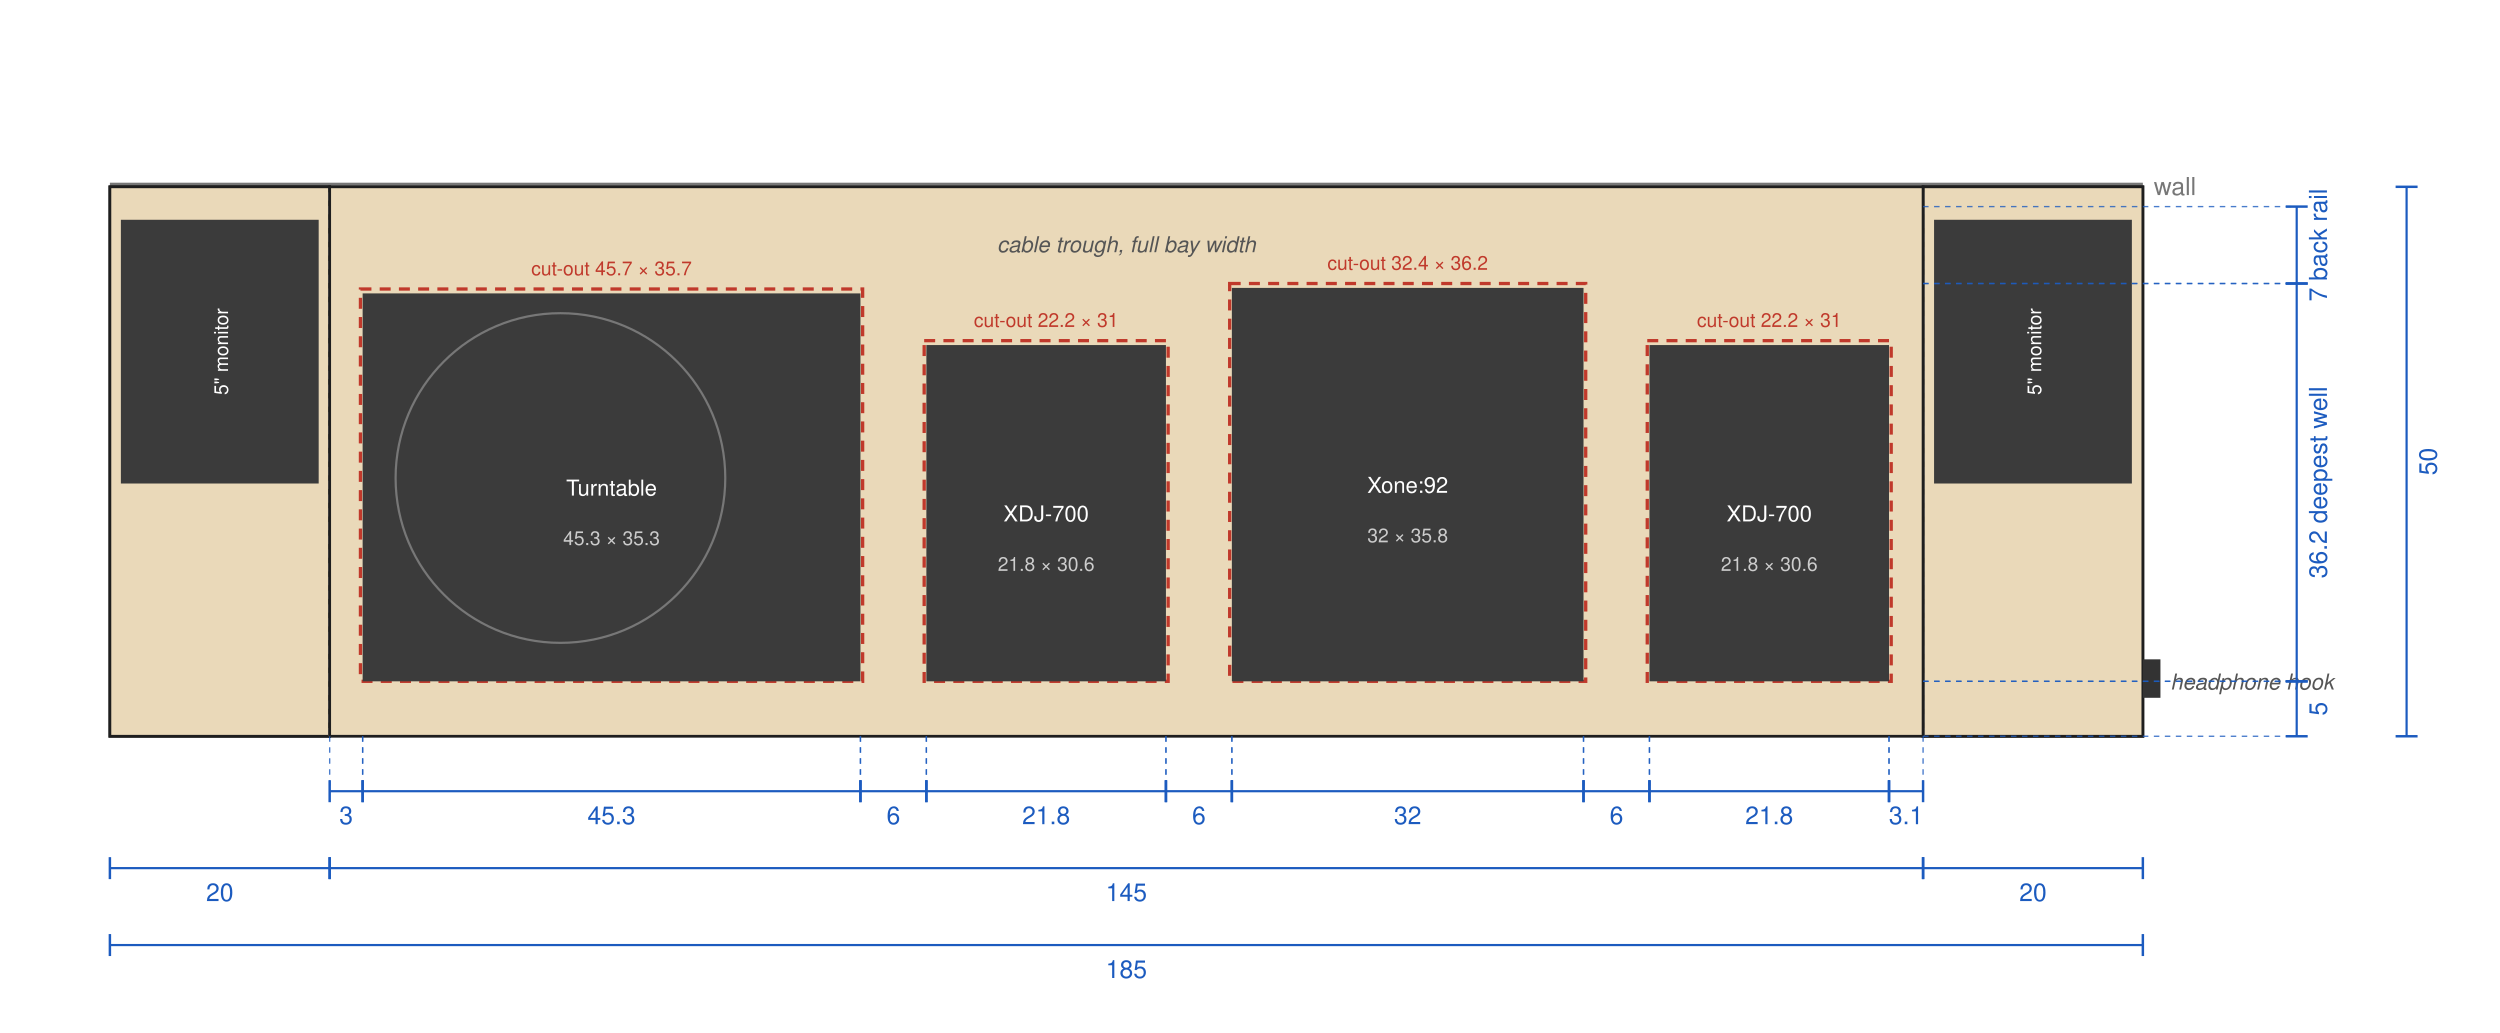
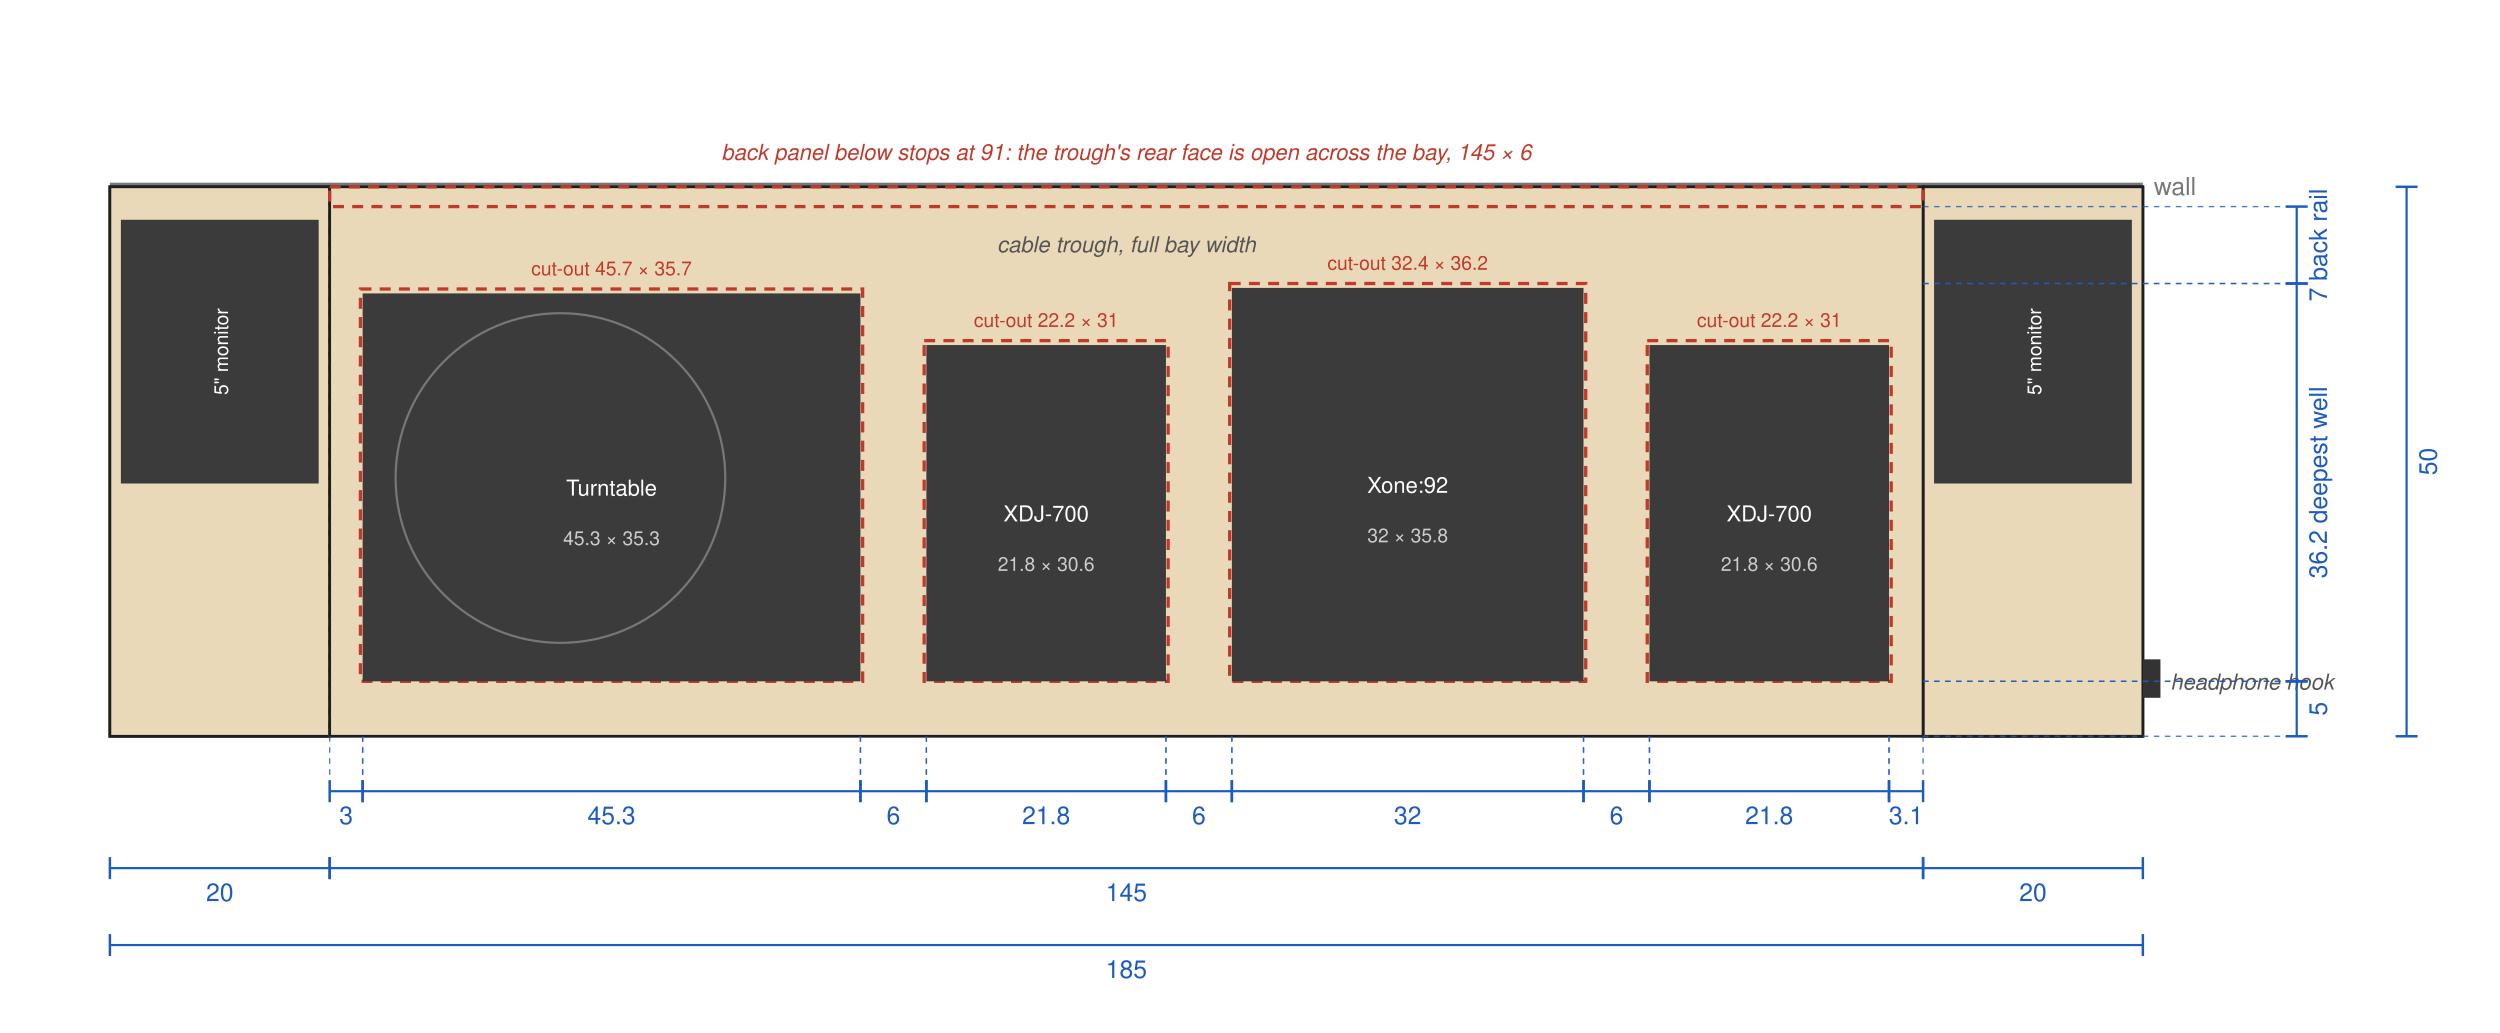
<svg xmlns="http://www.w3.org/2000/svg" viewBox="0 0 910 376" width="910" height="376" font-family="Helvetica Neue, Helvetica, Arial, sans-serif">
  <rect width="910" height="376" fill="white" />
  <line x1="40.0" y1="68.0" x2="780.0" y2="68.0" stroke="#777" stroke-width="3" opacity="1.0" />
  <text x="784.0" y="71.0" font-size="9" text-anchor="start" fill="#777" font-weight="normal">wall</text>
  <rect x="40.0" y="68.0" width="80.0" height="200.0" fill="#D6BE94" stroke="#1E1E1E" stroke-width="1.0" opacity="1.0" />
  <rect x="40.0" y="68.0" width="80.0" height="200.0" fill="#EAD9B9" stroke="#1E1E1E" stroke-width="1.0" opacity="1.0" />
  <line x1="120.0" y1="268.0" x2="120.0" y2="68.0" stroke="#9A9A9A" stroke-width="1.0" stroke-dasharray="3,2" opacity="1.0" />
  <rect x="44.0" y="80.0" width="72.0" height="96.0" fill="#3B3B3B" stroke="none" stroke-width="1.0" opacity="1.0" />
  <text x="83.0" y="128.0" font-size="7" text-anchor="middle" fill="white" font-weight="normal" transform="rotate(-90 83.0 128.0)">5" monitor</text>
  <rect x="700.0" y="68.0" width="80.0" height="200.0" fill="#D6BE94" stroke="#1E1E1E" stroke-width="1.0" opacity="1.0" />
  <rect x="700.0" y="68.0" width="80.0" height="200.0" fill="#EAD9B9" stroke="#1E1E1E" stroke-width="1.0" opacity="1.0" />
  <line x1="700.0" y1="268.0" x2="700.0" y2="68.0" stroke="#9A9A9A" stroke-width="1.0" stroke-dasharray="3,2" opacity="1.0" />
  <rect x="704.0" y="80.0" width="72.0" height="96.0" fill="#3B3B3B" stroke="none" stroke-width="1.0" opacity="1.0" />
  <text x="743.0" y="128.0" font-size="7" text-anchor="middle" fill="white" font-weight="normal" transform="rotate(-90 743.0 128.0)">5" monitor</text>
  <rect x="120.0" y="68.0" width="580.0" height="200.0" fill="#EAD9B9" stroke="#1E1E1E" stroke-width="1.0" opacity="1.0" />
  <rect x="131.2" y="105.2" width="182.8" height="142.8" fill="none" stroke="#C0392B" stroke-width="1.2" stroke-dasharray="4,3" opacity="1.0" />
  <text x="222.6" y="100.2" font-size="7" text-anchor="middle" fill="#C0392B" font-weight="normal">cut-out 45.7 × 35.7</text>
  <rect x="336.4" y="124.0" width="88.8" height="124.0" fill="none" stroke="#C0392B" stroke-width="1.2" stroke-dasharray="4,3" opacity="1.0" />
  <text x="380.8" y="119.0" font-size="7" text-anchor="middle" fill="#C0392B" font-weight="normal">cut-out 22.2 × 31</text>
  <rect x="447.6" y="103.2" width="129.6" height="144.8" fill="none" stroke="#C0392B" stroke-width="1.2" stroke-dasharray="4,3" opacity="1.0" />
  <text x="512.4" y="98.2" font-size="7" text-anchor="middle" fill="#C0392B" font-weight="normal">cut-out 32.4 × 36.2</text>
  <rect x="599.6" y="124.0" width="88.8" height="124.0" fill="none" stroke="#C0392B" stroke-width="1.2" stroke-dasharray="4,3" opacity="1.0" />
  <text x="644.0" y="119.0" font-size="7" text-anchor="middle" fill="#C0392B" font-weight="normal">cut-out 22.2 × 31</text>
  <text x="410.0" y="91.8" font-size="8" text-anchor="middle" fill="#555" font-weight="normal" font-style="italic">cable trough, full bay width</text>
+   <rect x="120.0" y="68.0" width="580.0" height="7.2" fill="none" stroke="#C0392B" stroke-width="1.2" stroke-dasharray="4,3" opacity="1.0" />
+   <text x="410.0" y="58.2" font-size="8" text-anchor="middle" fill="#C0392B" font-weight="normal" font-style="italic">back panel below stops at 91: the trough's rear face is open across the bay, 145 × 6</text>
  <rect x="132.0" y="106.8" width="181.2" height="141.2" fill="#3B3B3B" stroke="none" stroke-width="1.0" opacity="1.0" />
  <text x="222.6" y="180.4" font-size="8" text-anchor="middle" fill="white" font-weight="normal">Turntable</text>
  <text x="222.6" y="198.4" font-size="7" text-anchor="middle" fill="#ccc" font-weight="normal">45.3 × 35.3</text>
  <rect x="337.2" y="125.6" width="87.2" height="122.4" fill="#3B3B3B" stroke="none" stroke-width="1.0" opacity="1.0" />
  <text x="380.8" y="189.8" font-size="8" text-anchor="middle" fill="white" font-weight="normal">XDJ-700</text>
  <text x="380.8" y="207.8" font-size="7" text-anchor="middle" fill="#ccc" font-weight="normal">21.8 × 30.6</text>
  <rect x="448.4" y="104.8" width="128.0" height="143.2" fill="#3B3B3B" stroke="none" stroke-width="1.0" opacity="1.0" />
  <text x="512.4" y="179.4" font-size="8" text-anchor="middle" fill="white" font-weight="normal">Xone:92</text>
  <text x="512.4" y="197.4" font-size="7" text-anchor="middle" fill="#ccc" font-weight="normal">32 × 35.8</text>
  <rect x="600.4" y="125.6" width="87.2" height="122.4" fill="#3B3B3B" stroke="none" stroke-width="1.0" opacity="1.0" />
  <text x="644.0" y="189.8" font-size="8" text-anchor="middle" fill="white" font-weight="normal">XDJ-700</text>
  <text x="644.0" y="207.8" font-size="7" text-anchor="middle" fill="#ccc" font-weight="normal">21.8 × 30.6</text>
  <circle cx="204.0" cy="174.0" r="60.0" fill="none" stroke="#777" stroke-width="0.8" />
  <rect x="780.0" y="240.0" width="6.4" height="14.0" fill="#333" stroke="none" stroke-width="1.0" opacity="1.0" />
  <text x="790.0" y="251.0" font-size="8" text-anchor="start" fill="#555" font-weight="normal" font-style="italic">headphone hook</text>
  <line x1="120.0" y1="268.0" x2="120.0" y2="288.0" stroke="#1C5BBF" stroke-width="0.5" stroke-dasharray="2,2" opacity="0.8" />
  <line x1="132.0" y1="268.0" x2="132.0" y2="288.0" stroke="#1C5BBF" stroke-width="0.5" stroke-dasharray="2,2" opacity="0.8" />
  <line x1="120.0" y1="288.0" x2="132.0" y2="288.0" stroke="#1C5BBF" stroke-width="0.8" opacity="1.0" />
  <line x1="120.0" y1="284.0" x2="120.0" y2="292.0" stroke="#1C5BBF" stroke-width="0.9" />
  <line x1="132.0" y1="284.0" x2="132.0" y2="292.0" stroke="#1C5BBF" stroke-width="0.9" />
  <text x="126.0" y="300.0" font-size="9" text-anchor="middle" fill="#1C5BBF" font-weight="normal">3</text>
  <line x1="132.0" y1="268.0" x2="132.0" y2="288.0" stroke="#1C5BBF" stroke-width="0.5" stroke-dasharray="2,2" opacity="0.8" />
  <line x1="313.2" y1="268.0" x2="313.2" y2="288.0" stroke="#1C5BBF" stroke-width="0.5" stroke-dasharray="2,2" opacity="0.8" />
  <line x1="132.0" y1="288.0" x2="313.2" y2="288.0" stroke="#1C5BBF" stroke-width="0.8" opacity="1.0" />
  <line x1="132.0" y1="284.0" x2="132.0" y2="292.0" stroke="#1C5BBF" stroke-width="0.9" />
  <line x1="313.2" y1="284.0" x2="313.2" y2="292.0" stroke="#1C5BBF" stroke-width="0.9" />
  <text x="222.6" y="300.0" font-size="9" text-anchor="middle" fill="#1C5BBF" font-weight="normal">45.3</text>
  <line x1="313.2" y1="268.0" x2="313.2" y2="288.0" stroke="#1C5BBF" stroke-width="0.5" stroke-dasharray="2,2" opacity="0.8" />
  <line x1="337.2" y1="268.0" x2="337.2" y2="288.0" stroke="#1C5BBF" stroke-width="0.5" stroke-dasharray="2,2" opacity="0.8" />
  <line x1="313.2" y1="288.0" x2="337.2" y2="288.0" stroke="#1C5BBF" stroke-width="0.8" opacity="1.0" />
  <line x1="313.2" y1="284.0" x2="313.2" y2="292.0" stroke="#1C5BBF" stroke-width="0.9" />
  <line x1="337.2" y1="284.0" x2="337.2" y2="292.0" stroke="#1C5BBF" stroke-width="0.9" />
  <text x="325.2" y="300.0" font-size="9" text-anchor="middle" fill="#1C5BBF" font-weight="normal">6</text>
  <line x1="337.2" y1="268.0" x2="337.2" y2="288.0" stroke="#1C5BBF" stroke-width="0.5" stroke-dasharray="2,2" opacity="0.8" />
  <line x1="424.4" y1="268.0" x2="424.4" y2="288.0" stroke="#1C5BBF" stroke-width="0.5" stroke-dasharray="2,2" opacity="0.8" />
  <line x1="337.2" y1="288.0" x2="424.4" y2="288.0" stroke="#1C5BBF" stroke-width="0.8" opacity="1.0" />
  <line x1="337.2" y1="284.0" x2="337.2" y2="292.0" stroke="#1C5BBF" stroke-width="0.9" />
  <line x1="424.4" y1="284.0" x2="424.4" y2="292.0" stroke="#1C5BBF" stroke-width="0.9" />
  <text x="380.8" y="300.0" font-size="9" text-anchor="middle" fill="#1C5BBF" font-weight="normal">21.8</text>
  <line x1="424.4" y1="268.0" x2="424.4" y2="288.0" stroke="#1C5BBF" stroke-width="0.5" stroke-dasharray="2,2" opacity="0.8" />
  <line x1="448.4" y1="268.0" x2="448.4" y2="288.0" stroke="#1C5BBF" stroke-width="0.5" stroke-dasharray="2,2" opacity="0.8" />
  <line x1="424.4" y1="288.0" x2="448.4" y2="288.0" stroke="#1C5BBF" stroke-width="0.8" opacity="1.0" />
  <line x1="424.4" y1="284.0" x2="424.4" y2="292.0" stroke="#1C5BBF" stroke-width="0.9" />
  <line x1="448.4" y1="284.0" x2="448.4" y2="292.0" stroke="#1C5BBF" stroke-width="0.9" />
  <text x="436.4" y="300.0" font-size="9" text-anchor="middle" fill="#1C5BBF" font-weight="normal">6</text>
  <line x1="448.4" y1="268.0" x2="448.4" y2="288.0" stroke="#1C5BBF" stroke-width="0.5" stroke-dasharray="2,2" opacity="0.8" />
  <line x1="576.4" y1="268.0" x2="576.4" y2="288.0" stroke="#1C5BBF" stroke-width="0.5" stroke-dasharray="2,2" opacity="0.8" />
  <line x1="448.4" y1="288.0" x2="576.4" y2="288.0" stroke="#1C5BBF" stroke-width="0.8" opacity="1.0" />
  <line x1="448.4" y1="284.0" x2="448.4" y2="292.0" stroke="#1C5BBF" stroke-width="0.9" />
  <line x1="576.4" y1="284.0" x2="576.4" y2="292.0" stroke="#1C5BBF" stroke-width="0.9" />
  <text x="512.4" y="300.0" font-size="9" text-anchor="middle" fill="#1C5BBF" font-weight="normal">32</text>
  <line x1="576.4" y1="268.0" x2="576.4" y2="288.0" stroke="#1C5BBF" stroke-width="0.5" stroke-dasharray="2,2" opacity="0.8" />
  <line x1="600.4" y1="268.0" x2="600.4" y2="288.0" stroke="#1C5BBF" stroke-width="0.5" stroke-dasharray="2,2" opacity="0.8" />
  <line x1="576.4" y1="288.0" x2="600.4" y2="288.0" stroke="#1C5BBF" stroke-width="0.8" opacity="1.0" />
  <line x1="576.4" y1="284.0" x2="576.4" y2="292.0" stroke="#1C5BBF" stroke-width="0.9" />
  <line x1="600.4" y1="284.0" x2="600.4" y2="292.0" stroke="#1C5BBF" stroke-width="0.9" />
  <text x="588.4" y="300.0" font-size="9" text-anchor="middle" fill="#1C5BBF" font-weight="normal">6</text>
  <line x1="600.4" y1="268.0" x2="600.4" y2="288.0" stroke="#1C5BBF" stroke-width="0.5" stroke-dasharray="2,2" opacity="0.8" />
  <line x1="687.6" y1="268.0" x2="687.6" y2="288.0" stroke="#1C5BBF" stroke-width="0.5" stroke-dasharray="2,2" opacity="0.8" />
  <line x1="600.4" y1="288.0" x2="687.6" y2="288.0" stroke="#1C5BBF" stroke-width="0.8" opacity="1.0" />
  <line x1="600.4" y1="284.0" x2="600.4" y2="292.0" stroke="#1C5BBF" stroke-width="0.9" />
  <line x1="687.6" y1="284.0" x2="687.6" y2="292.0" stroke="#1C5BBF" stroke-width="0.9" />
  <text x="644.0" y="300.0" font-size="9" text-anchor="middle" fill="#1C5BBF" font-weight="normal">21.8</text>
  <line x1="687.6" y1="268.0" x2="687.6" y2="288.0" stroke="#1C5BBF" stroke-width="0.5" stroke-dasharray="2,2" opacity="0.8" />
  <line x1="700.0" y1="268.0" x2="700.0" y2="288.0" stroke="#1C5BBF" stroke-width="0.5" stroke-dasharray="2,2" opacity="0.8" />
  <line x1="687.6" y1="288.0" x2="700.0" y2="288.0" stroke="#1C5BBF" stroke-width="0.8" opacity="1.0" />
  <line x1="687.6" y1="284.0" x2="687.6" y2="292.0" stroke="#1C5BBF" stroke-width="0.9" />
  <line x1="700.0" y1="284.0" x2="700.0" y2="292.0" stroke="#1C5BBF" stroke-width="0.9" />
  <text x="693.8" y="300.0" font-size="9" text-anchor="middle" fill="#1C5BBF" font-weight="normal">3.1</text>
  <line x1="40.0" y1="316.0" x2="120.0" y2="316.0" stroke="#1C5BBF" stroke-width="0.8" opacity="1.0" />
  <line x1="40.0" y1="312.0" x2="40.0" y2="320.0" stroke="#1C5BBF" stroke-width="0.9" />
  <line x1="120.0" y1="312.0" x2="120.0" y2="320.0" stroke="#1C5BBF" stroke-width="0.9" />
  <text x="80.0" y="328.0" font-size="9" text-anchor="middle" fill="#1C5BBF" font-weight="normal">20</text>
  <line x1="120.0" y1="316.0" x2="700.0" y2="316.0" stroke="#1C5BBF" stroke-width="0.8" opacity="1.0" />
  <line x1="120.0" y1="312.0" x2="120.0" y2="320.0" stroke="#1C5BBF" stroke-width="0.9" />
  <line x1="700.0" y1="312.0" x2="700.0" y2="320.0" stroke="#1C5BBF" stroke-width="0.9" />
  <text x="410.0" y="328.0" font-size="9" text-anchor="middle" fill="#1C5BBF" font-weight="normal">145</text>
  <line x1="700.0" y1="316.0" x2="780.0" y2="316.0" stroke="#1C5BBF" stroke-width="0.8" opacity="1.0" />
  <line x1="700.0" y1="312.0" x2="700.0" y2="320.0" stroke="#1C5BBF" stroke-width="0.9" />
  <line x1="780.0" y1="312.0" x2="780.0" y2="320.0" stroke="#1C5BBF" stroke-width="0.9" />
  <text x="740.0" y="328.0" font-size="9" text-anchor="middle" fill="#1C5BBF" font-weight="normal">20</text>
  <line x1="40.0" y1="344.0" x2="780.0" y2="344.0" stroke="#1C5BBF" stroke-width="0.8" opacity="1.0" />
  <line x1="40.0" y1="340.0" x2="40.0" y2="348.0" stroke="#1C5BBF" stroke-width="0.9" />
  <line x1="780.0" y1="340.0" x2="780.0" y2="348.0" stroke="#1C5BBF" stroke-width="0.9" />
  <text x="410.0" y="356.0" font-size="9" text-anchor="middle" fill="#1C5BBF" font-weight="normal">185</text>
  <line x1="700.0" y1="268.0" x2="836.0" y2="268.0" stroke="#1C5BBF" stroke-width="0.5" stroke-dasharray="2,2" opacity="0.8" />
  <line x1="700.0" y1="248.0" x2="836.0" y2="248.0" stroke="#1C5BBF" stroke-width="0.5" stroke-dasharray="2,2" opacity="0.8" />
  <line x1="836.0" y1="268.0" x2="836.0" y2="248.0" stroke="#1C5BBF" stroke-width="0.8" opacity="1.0" />
  <line x1="832.0" y1="268.0" x2="840.0" y2="268.0" stroke="#1C5BBF" stroke-width="0.9" />
  <line x1="832.0" y1="248.0" x2="840.0" y2="248.0" stroke="#1C5BBF" stroke-width="0.9" />
  <text x="847.0" y="258.0" font-size="9" text-anchor="middle" fill="#1C5BBF" font-weight="normal" transform="rotate(-90 847.0 258.0)">5</text>
  <line x1="700.0" y1="248.0" x2="836.0" y2="248.0" stroke="#1C5BBF" stroke-width="0.5" stroke-dasharray="2,2" opacity="0.8" />
  <line x1="700.0" y1="103.2" x2="836.0" y2="103.2" stroke="#1C5BBF" stroke-width="0.5" stroke-dasharray="2,2" opacity="0.8" />
  <line x1="836.0" y1="248.0" x2="836.0" y2="103.2" stroke="#1C5BBF" stroke-width="0.8" opacity="1.0" />
  <line x1="832.0" y1="248.0" x2="840.0" y2="248.0" stroke="#1C5BBF" stroke-width="0.9" />
  <line x1="832.0" y1="103.2" x2="840.0" y2="103.2" stroke="#1C5BBF" stroke-width="0.9" />
  <text x="847.0" y="175.6" font-size="9" text-anchor="middle" fill="#1C5BBF" font-weight="normal" transform="rotate(-90 847.0 175.6)">36.2 deepest well</text>
  <line x1="700.0" y1="103.2" x2="836.0" y2="103.2" stroke="#1C5BBF" stroke-width="0.5" stroke-dasharray="2,2" opacity="0.8" />
  <line x1="700.0" y1="75.2" x2="836.0" y2="75.2" stroke="#1C5BBF" stroke-width="0.5" stroke-dasharray="2,2" opacity="0.8" />
  <line x1="836.0" y1="103.2" x2="836.0" y2="75.2" stroke="#1C5BBF" stroke-width="0.8" opacity="1.0" />
  <line x1="832.0" y1="103.2" x2="840.0" y2="103.2" stroke="#1C5BBF" stroke-width="0.9" />
  <line x1="832.0" y1="75.2" x2="840.0" y2="75.2" stroke="#1C5BBF" stroke-width="0.9" />
  <text x="847.0" y="89.2" font-size="9" text-anchor="middle" fill="#1C5BBF" font-weight="normal" transform="rotate(-90 847.0 89.2)">7 back rail</text>
  <line x1="876.0" y1="268.0" x2="876.0" y2="68.0" stroke="#1C5BBF" stroke-width="0.8" opacity="1.0" />
  <line x1="872.0" y1="268.0" x2="880.0" y2="268.0" stroke="#1C5BBF" stroke-width="0.9" />
  <line x1="872.0" y1="68.0" x2="880.0" y2="68.0" stroke="#1C5BBF" stroke-width="0.9" />
  <text x="887.0" y="168.0" font-size="9" text-anchor="middle" fill="#1C5BBF" font-weight="normal" transform="rotate(-90 887.0 168.0)">50</text>
</svg>
